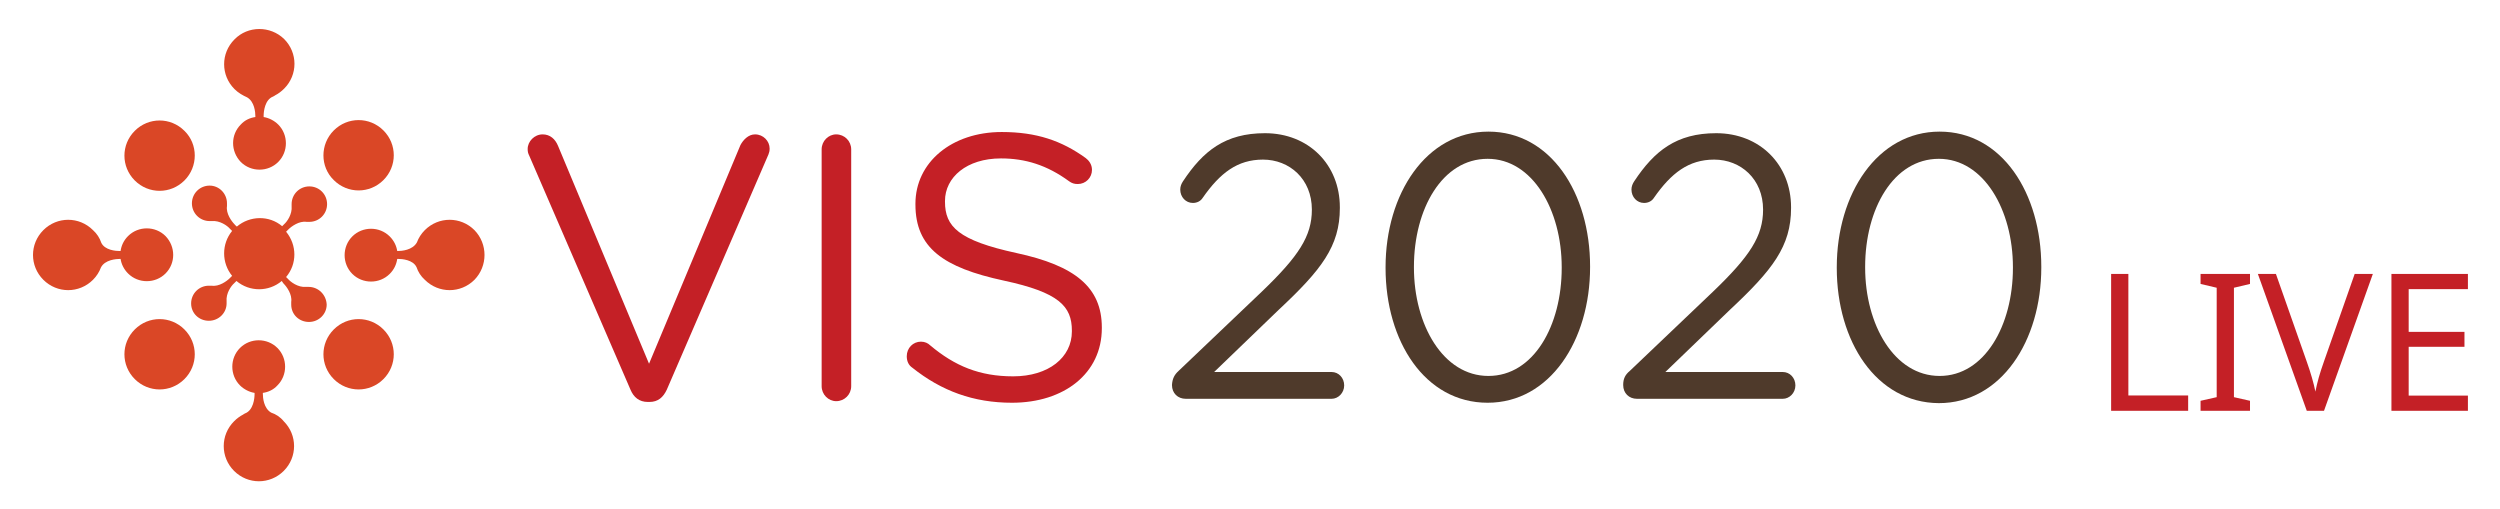
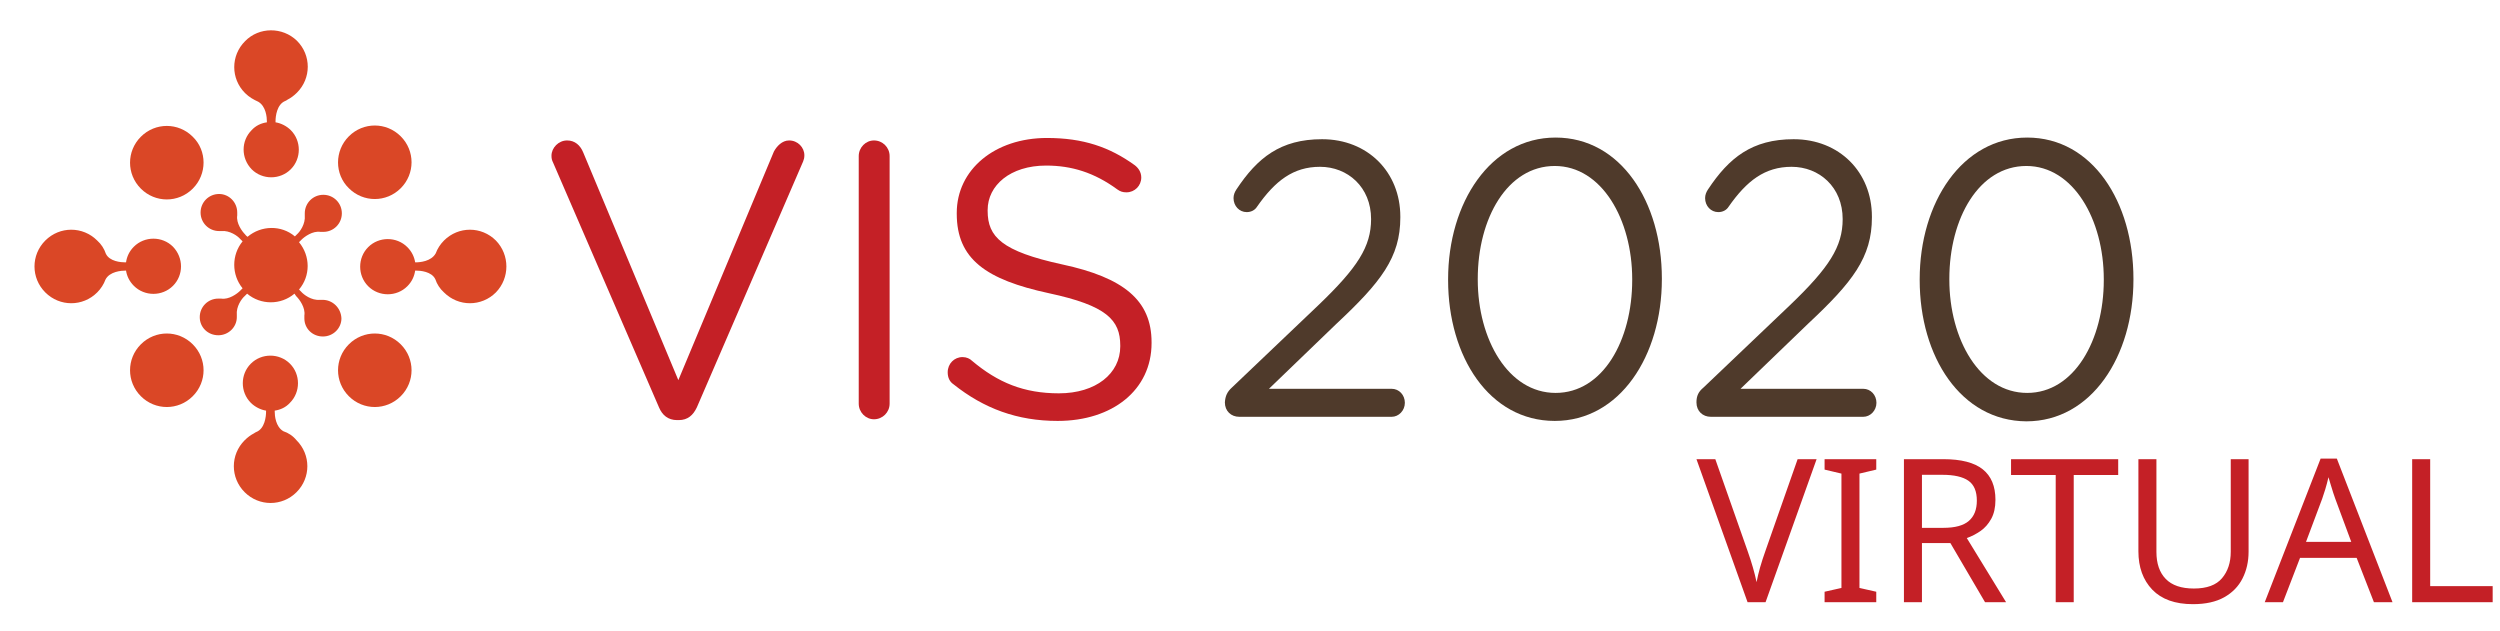
- <svg xmlns="http://www.w3.org/2000/svg" version="1.1" id="Layer_1" x="0px" y="0px" viewBox="0 0 634.4 129" style="enable-background:new 0 0 634.4 129;" xml:space="preserve">
+ <svg xmlns="http://www.w3.org/2000/svg" version="1.1" id="Layer_1" x="0px" y="0px" viewBox="0 0 607 153" style="enable-background:new 0 0 607 153;" xml:space="preserve">
  <style type="text/css">
	.st0{fill:#C42026;}
	.st1{fill:#DA4726;}
	.st2{fill:#4F3A2B;}
	.st3{font-family:'ProximaSoft-Regular';}
	.st4{font-size:48.621px;}
</style>
  <g>
    <path class="st0" d="M160,98.9l-25.7-59.4c-0.3-0.6-0.4-1-0.4-1.7c0-1.9,1.7-3.7,3.8-3.7c1.9,0,3.2,1.2,3.9,2.9l23.1,55.3   l23.2-55.5c0.7-1.3,2-2.7,3.7-2.7c2.1,0,3.7,1.7,3.7,3.6c0,0.6-0.1,1-0.3,1.5l-25.8,59.7c-0.9,1.9-2.2,3.1-4.4,3.1h-0.4   C162.2,102,160.8,100.8,160,98.9z" />
    <path class="st0" d="M208.5,37.9c0-2.1,1.7-3.8,3.7-3.8c2.1,0,3.8,1.7,3.8,3.8V98c0,2.1-1.7,3.8-3.8,3.8c-2,0-3.7-1.7-3.7-3.8V37.9   z" />
    <path class="st0" d="M231.5,93.3c-0.9-0.6-1.4-1.6-1.4-2.9c0-2.1,1.6-3.7,3.6-3.7c1,0,1.8,0.4,2.3,0.9c6.3,5.3,12.6,7.9,21.1,7.9   c9,0,14.9-4.8,14.9-11.4v-0.2c0-6.2-3.3-9.7-17.3-12.7c-15.3-3.3-22.4-8.3-22.4-19.3v-0.2c0-10.5,9.2-18.2,21.9-18.2   c8.8,0,15.2,2.2,21.3,6.6c0.8,0.6,1.6,1.6,1.6,3c0,2-1.6,3.6-3.6,3.6c-0.9,0-1.5-0.2-2.2-0.7c-5.6-4.1-11.1-5.8-17.3-5.8   c-8.7,0-14.2,4.8-14.2,10.8v0.2c0,6.3,3.4,9.8,18.1,13c14.9,3.2,21.7,8.7,21.7,18.9v0.2c0,11.4-9.5,18.9-22.8,18.9   C247,102.2,238.9,99.2,231.5,93.3z" />
  </g>
  <g>
    <path class="st1" d="M46.8,45.8c-3.5,3.5-9.1,3.5-12.6,0s-3.5-9.1,0-12.6s9.1-3.5,12.6,0C50.3,36.6,50.3,42.3,46.8,45.8z" />
    <path class="st1" d="M84.7,83.6c3.5-3.5,9.1-3.5,12.6,0s3.5,9.1,0,12.6s-9.1,3.5-12.6,0S81.2,87.1,84.7,83.6z" />
    <path class="st1" d="M84.7,33.1c3.5-3.5,9.1-3.5,12.6,0s3.5,9.1,0,12.6s-9.1,3.5-12.6,0C81.2,42.3,81.2,36.6,84.7,33.1z" />
    <path class="st1" d="M34.2,83.6c3.5-3.5,9.1-3.5,12.6,0s3.5,9.1,0,12.6s-9.1,3.5-12.6,0C30.7,92.7,30.7,87.1,34.2,83.6z" />
    <path class="st1" d="M78.3,72.8c-0.2,0-0.4,0-0.6,0c-2.1,0.2-4-1.3-4.6-2c0,0-0.2-0.2-0.5-0.5c2.8-3.3,2.8-8.1,0-11.5   c0.3-0.3,0.5-0.5,0.6-0.6c0.7-0.7,2.7-2.2,4.6-1.9c0,0,0,0,0.1,0c0.2,0,0.4,0,0.6,0c2.5,0,4.5-2,4.5-4.5s-2-4.5-4.5-4.5   s-4.5,2-4.5,4.5c0,0.2,0,0.4,0,0.5l0,0c0.2,2.1-1.2,4-1.9,4.6c0,0-0.2,0.2-0.5,0.5c-3.3-2.8-8.2-2.7-11.5,0.1   c-0.4-0.3-0.6-0.6-0.6-0.6c-0.7-0.7-2.2-2.7-1.9-4.6c0,0,0,0,0-0.1c0-0.2,0-0.4,0-0.6c0-2.5-2-4.5-4.4-4.5c-2.5,0-4.5,2-4.5,4.5   s2,4.5,4.5,4.5c0.2,0,0.4,0,0.5,0l0,0c2.1-0.2,4,1.2,4.6,1.9c0,0,0.2,0.2,0.6,0.6c-2.7,3.3-2.7,8.1,0,11.4   c-0.4,0.4-0.6,0.6-0.6,0.6c-0.7,0.7-2.7,2.2-4.6,1.9c0,0,0,0-0.1,0c-0.2,0-0.4,0-0.6,0c-2.5,0-4.5,2-4.5,4.5s2,4.4,4.5,4.4   s4.5-2,4.5-4.4c0-0.2,0-0.4,0-0.5l0,0c-0.2-2.1,1.2-4,1.9-4.6c0,0,0.2-0.2,0.6-0.6c3.3,2.8,8.2,2.8,11.5,0C71.8,71.8,72,72,72,72   c0.7,0.7,2.2,2.7,1.9,4.6c0,0,0,0,0,0.1c0,0.2,0,0.4,0,0.6c0,2.5,2,4.4,4.5,4.4s4.5-2,4.5-4.4C82.8,74.8,80.8,72.8,78.3,72.8z" />
    <path class="st1" d="M120.4,58.4c-3.5-3.5-9.1-3.5-12.6,0c-0.9,0.9-1.6,2-2,3.1c-1.1,2-3.9,2.2-4.9,2.2h-0.1   c-0.2-1.3-0.8-2.6-1.9-3.7c-2.6-2.6-6.9-2.6-9.5,0s-2.6,6.9,0,9.5s6.9,2.6,9.5,0c1.1-1.1,1.7-2.4,1.9-3.8c0.1,0,0.1,0,0.2,0   c1,0,3.8,0.2,4.7,2.1c0.4,1.2,1.1,2.3,2.1,3.2c3.5,3.5,9.1,3.5,12.6,0C123.8,67.5,123.8,61.9,120.4,58.4z M59.5,10   c-3.5,3.5-3.5,9.1,0,12.6c1,1,2.1,1.6,3.2,2.1c1.9,1.1,2.1,3.8,2.1,4.8c0,0.1,0,0.1,0,0.2c-1.4,0.2-2.7,0.8-3.7,1.9   c-2.6,2.6-2.6,6.8,0,9.5c2.6,2.6,6.9,2.6,9.5,0c2.6-2.6,2.6-6.9,0-9.5c-1-1-2.4-1.7-3.7-1.9c0-0.1,0-0.2,0-0.3   c0-1.1,0.3-4.1,2.4-4.9c0.2-0.1,0.4-0.2,0.5-0.3c0.8-0.4,1.6-1,2.3-1.7c3.5-3.5,3.5-9.1,0-12.6C68.6,6.5,62.9,6.5,59.5,10z    M68.8,104.7c-1.9-1.1-2.1-3.8-2.1-4.8c0-0.1,0-0.1,0-0.2c1.4-0.2,2.7-0.8,3.7-1.9c2.6-2.6,2.6-6.9,0-9.5s-6.9-2.6-9.5,0   s-2.6,6.9,0,9.5c1,1,2.4,1.7,3.7,1.9c0,0.1,0,0.2,0,0.3c0,1.1-0.3,4.1-2.4,4.9c-0.2,0.1-0.4,0.2-0.5,0.3c-0.8,0.4-1.6,1-2.3,1.7   c-3.5,3.5-3.5,9.1,0,12.6s9.1,3.5,12.6,0s3.5-9.1,0-12.6C71.1,105.8,70,105.1,68.8,104.7z M32.5,59.9c-1.1,1.1-1.7,2.4-1.9,3.8   c-0.1,0-0.1,0-0.2,0c-1,0-3.8-0.2-4.7-2.1c-0.4-1.2-1.1-2.3-2.1-3.2c-3.5-3.5-9.1-3.5-12.6,0S7.5,67.5,11,71s9.1,3.5,12.6,0   c0.9-0.9,1.6-2,2-3.1c1-2,3.9-2.2,4.9-2.2h0.1c0.2,1.3,0.8,2.6,1.9,3.7c2.6,2.6,6.9,2.6,9.5,0s2.6-6.8,0-9.5   C39.4,57.3,35.1,57.3,32.5,59.9z" />
  </g>
  <g>
    <path class="st2" d="M299.1,94.1l21-20c9.5-9.1,12.8-14.2,12.8-20.9c0-7.8-5.7-12.7-12.4-12.7c-6.5,0-10.9,3.4-15.3,9.7   c-0.5,0.8-1.4,1.3-2.5,1.3c-1.8,0-3.2-1.5-3.2-3.4c0-0.8,0.3-1.5,0.7-2.1c5.1-7.7,10.7-12.2,20.8-12.2c11.1,0,19,8,19,18.8v0.2   c0,9.7-4.7,15.7-15.5,25.8l-16.4,15.8h29.8c1.8,0,3.2,1.5,3.2,3.4s-1.5,3.4-3.2,3.4h-37c-2,0-3.5-1.4-3.5-3.5   C297.5,96.1,298,95.1,299.1,94.1z" />
    <path class="st2" d="M351.6,68v-0.2c0-18.6,10.3-34.4,26.1-34.4s25.8,15.6,25.8,34.2v0.2c0,18.6-10.2,34.4-26,34.4   C361.6,102.2,351.6,86.6,351.6,68z M396.3,68v-0.2c0-14.5-7.4-27.5-18.8-27.5c-11.5,0-18.7,12.7-18.7,27.4v0.2   c0,14.5,7.4,27.5,18.9,27.5C389.2,95.4,396.3,82.6,396.3,68z" />
    <path class="st2" d="M413.6,94.1l21-20c9.5-9.1,12.8-14.2,12.8-20.9c0-7.8-5.7-12.7-12.4-12.7c-6.5,0-10.9,3.4-15.3,9.7   c-0.5,0.8-1.4,1.3-2.5,1.3c-1.8,0-3.2-1.5-3.2-3.4c0-0.8,0.3-1.5,0.7-2.1c5.1-7.7,10.7-12.2,20.8-12.2c11.1,0,19,8,19,18.8v0.2   c0,9.7-4.7,15.7-15.5,25.8l-16.4,15.8h29.8c1.8,0,3.2,1.5,3.2,3.4s-1.5,3.4-3.2,3.4h-37c-2,0-3.5-1.4-3.5-3.5   C411.9,96.1,412.4,95.1,413.6,94.1z" />
    <path class="st2" d="M466.1,68v-0.2c0-18.6,10.3-34.4,26.1-34.4S518,49,518,67.7v0.2c0,18.6-10.2,34.4-26,34.4   C476.1,102.2,466.1,86.6,466.1,68z M510.8,68v-0.2c0-14.5-7.4-27.5-18.8-27.5c-11.5,0-18.7,12.7-18.7,27.4v0.2   c0,14.5,7.4,27.5,18.9,27.5C503.6,95.4,510.8,82.6,510.8,68z" />
  </g>
-   <text transform="matrix(1 0 0 1 531 104.2375)" class="st0 st3 st4">LIVE</text>
+   <text transform="matrix(1 0 0 1 411.8997 146.2063)" class="st0 st3 st4">VIRTUAL</text>
</svg>
